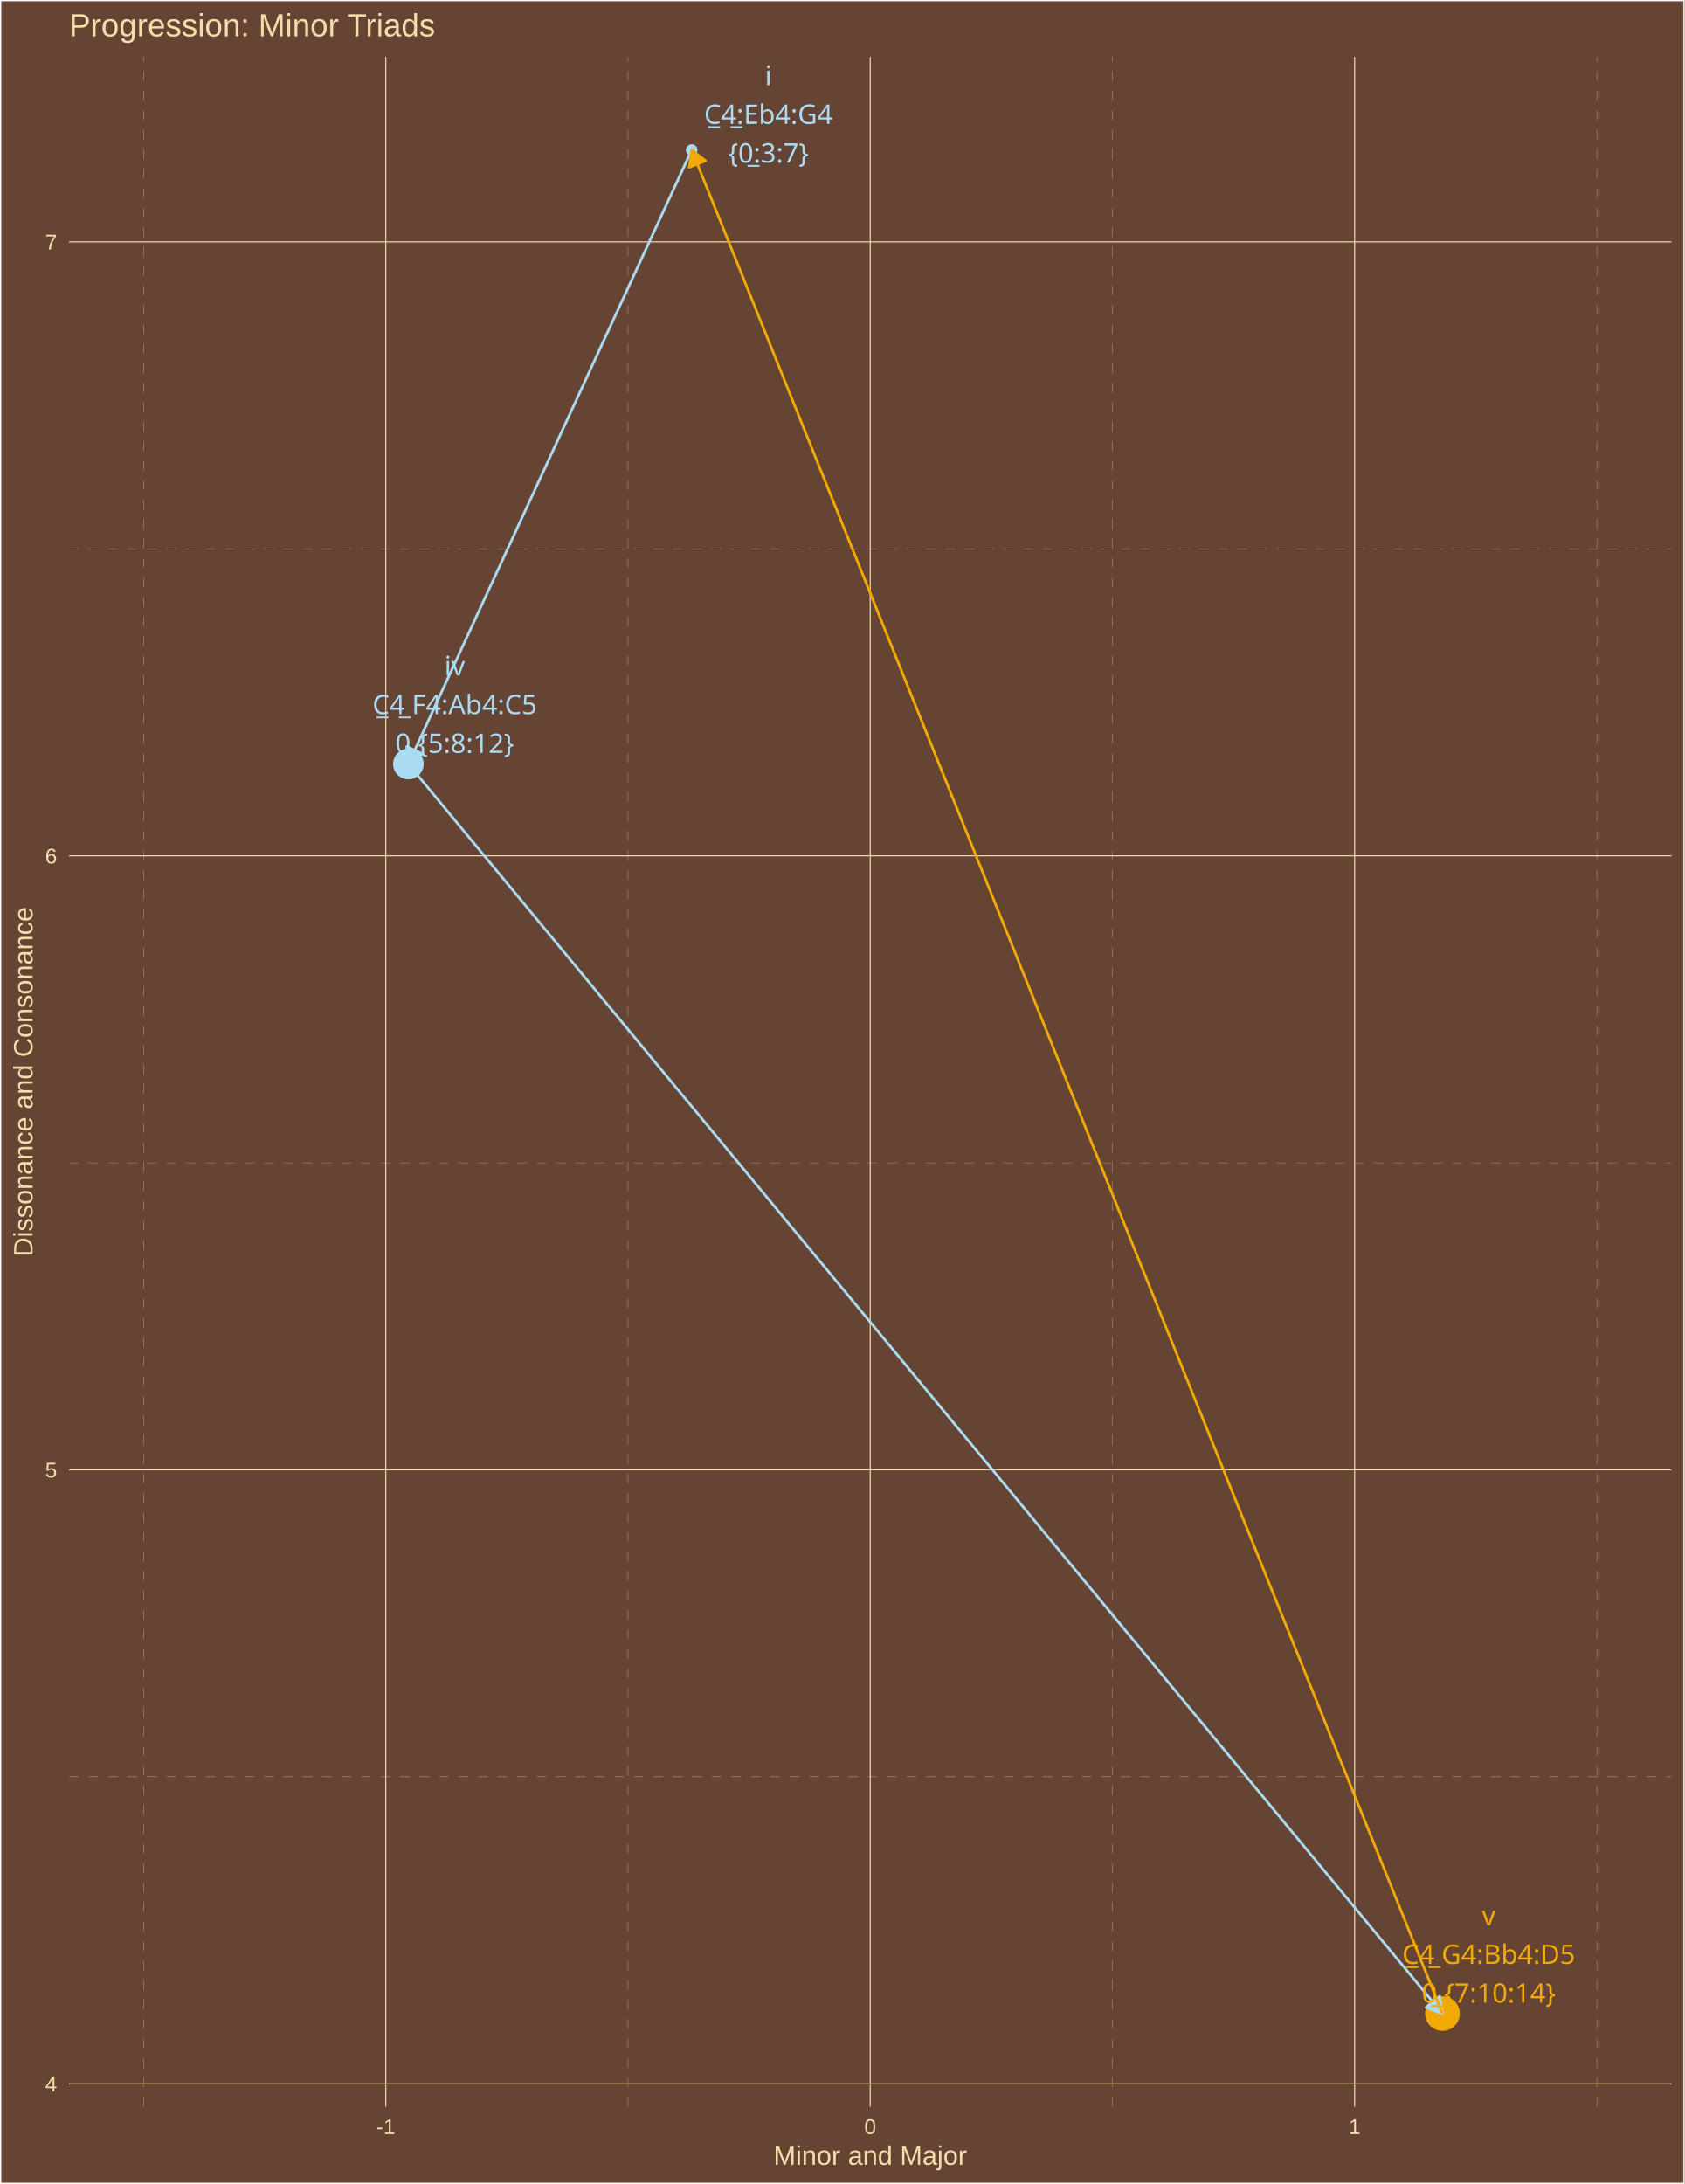
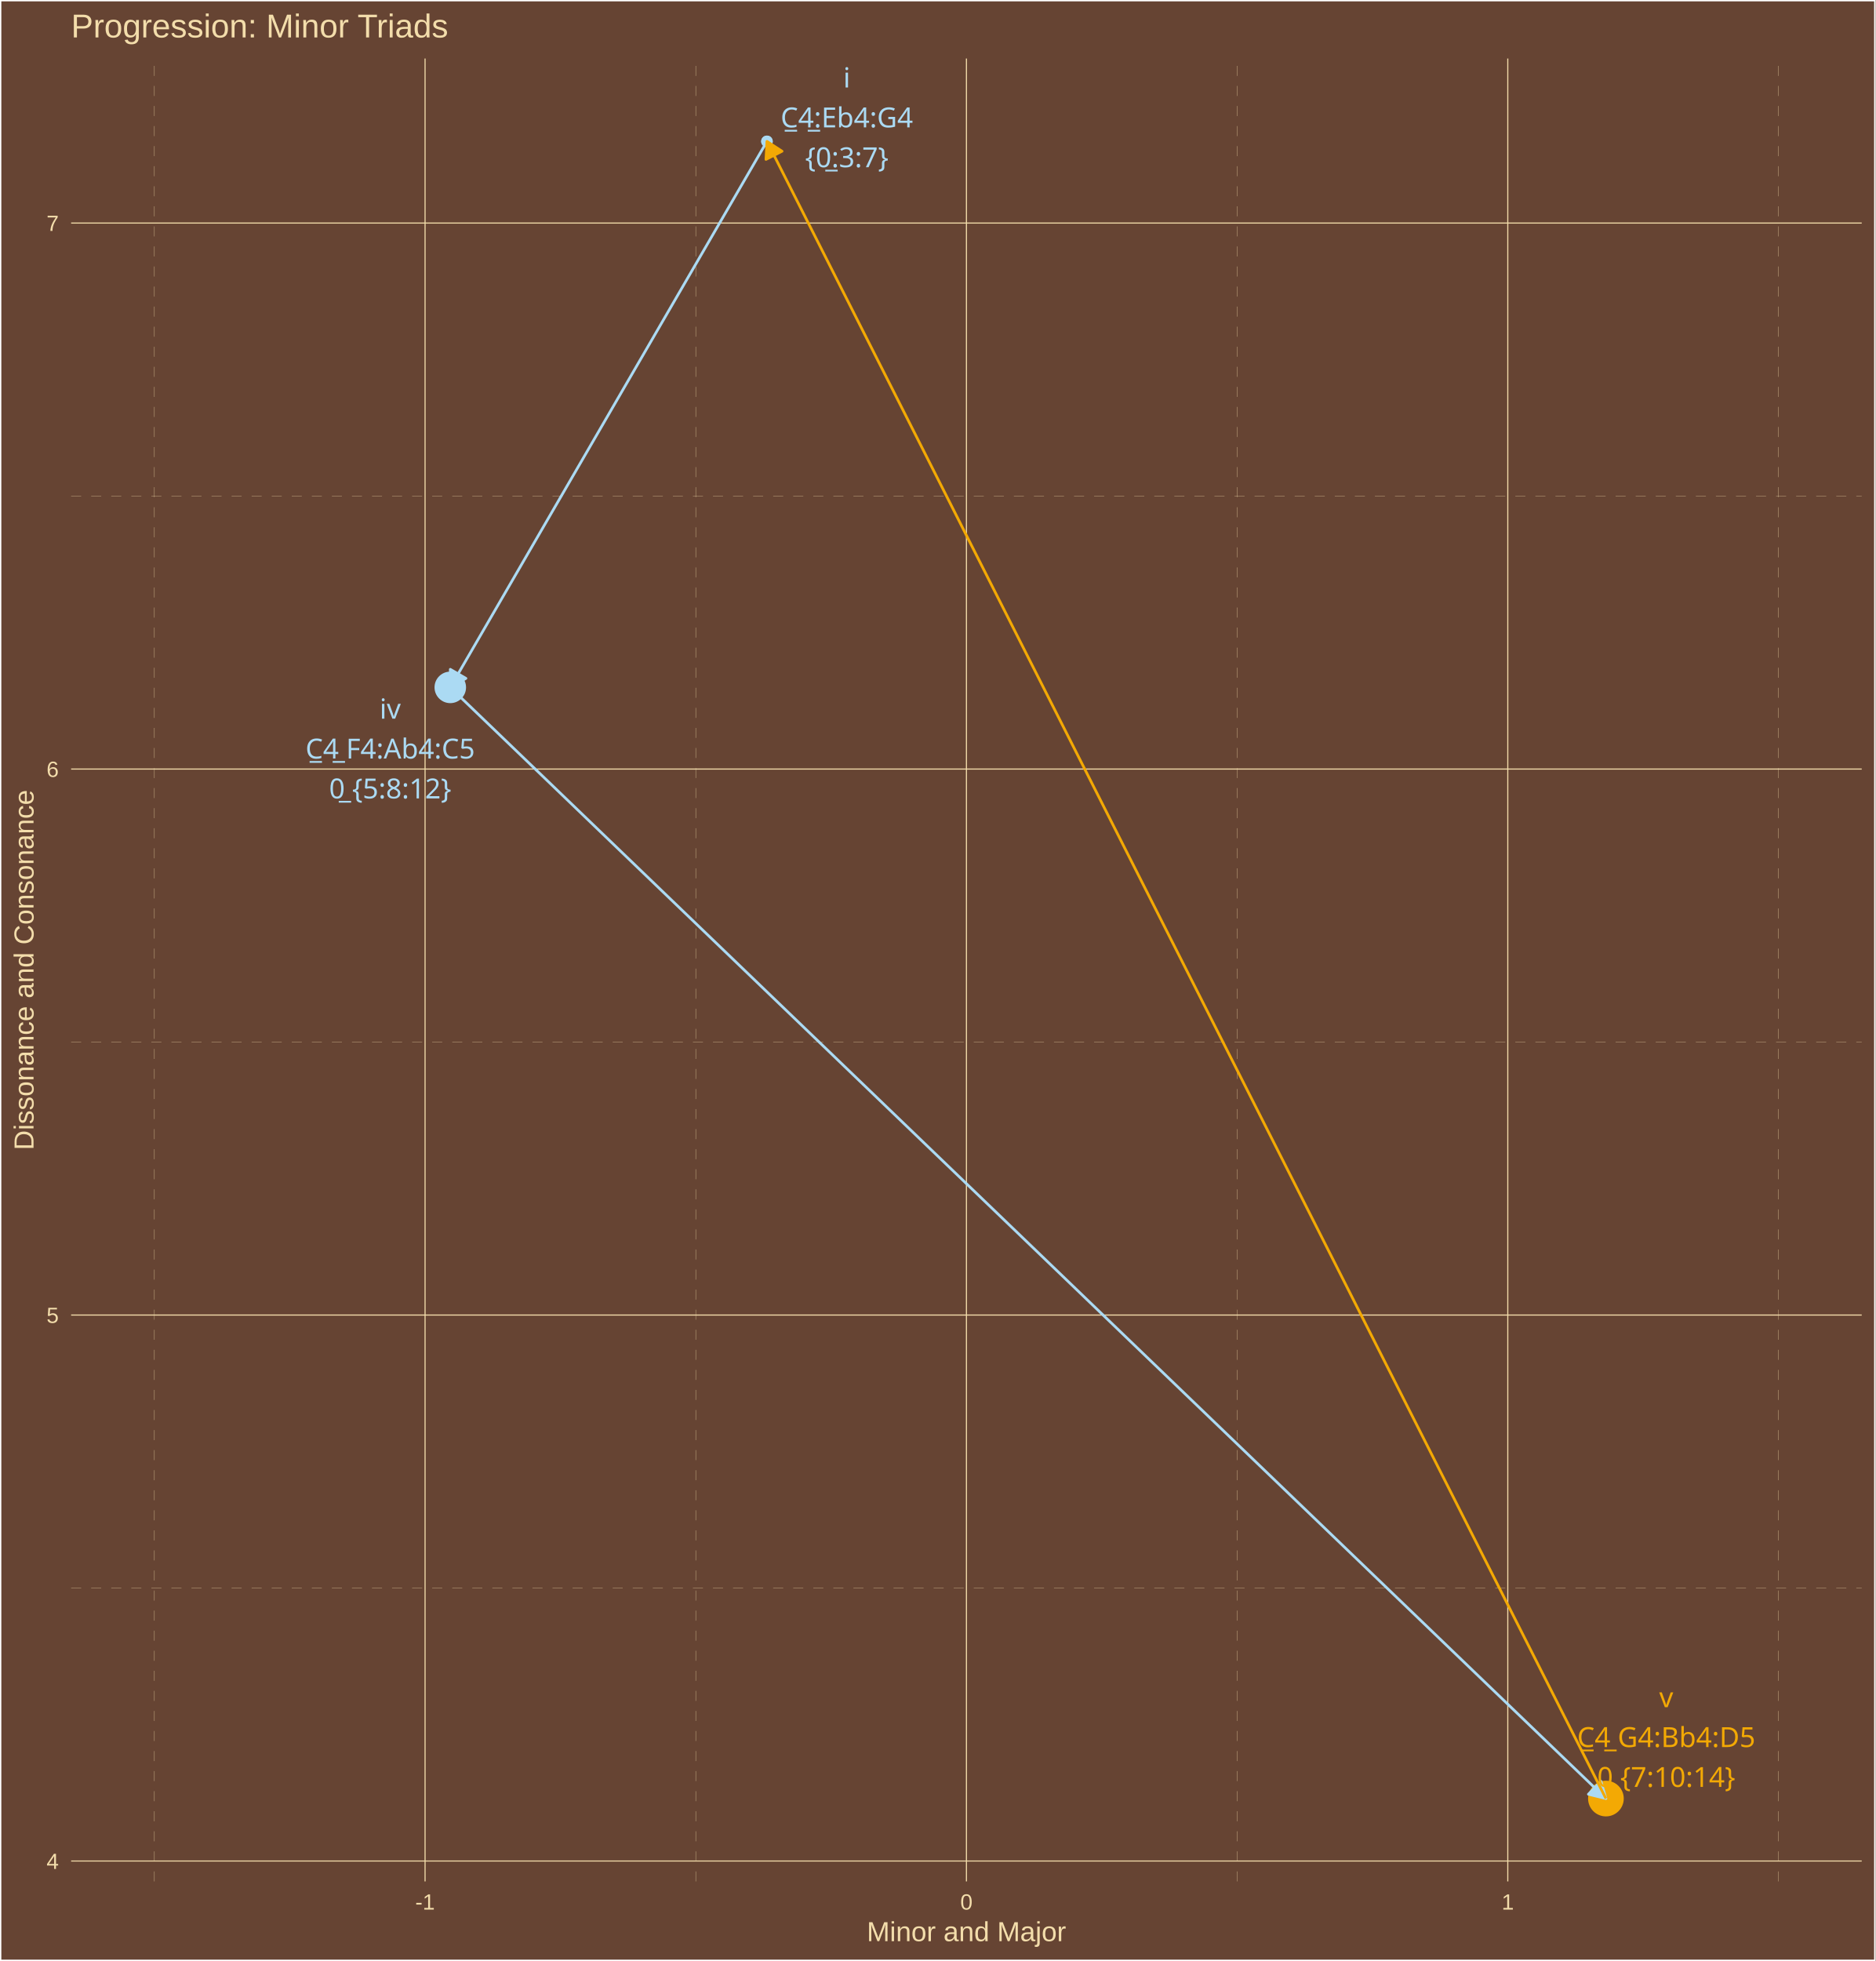
- <svg xmlns="http://www.w3.org/2000/svg" class="svglite" width="692.00pt" height="897.00pt" viewBox="0 0 692.00 897.00">
+ <svg xmlns="http://www.w3.org/2000/svg" class="svglite" width="748.00pt" height="782.00pt" viewBox="0 0 748.00 782.00">
  <defs>
    <style type="text/css">
    .svglite line, .svglite polyline, .svglite polygon, .svglite path, .svglite rect, .svglite circle {
      fill: none;
      stroke: #000000;
      stroke-linecap: round;
      stroke-linejoin: round;
      stroke-miterlimit: 10.00;
    }
    .svglite text {
      white-space: pre;
    }
  </style>
  </defs>
  <rect width="100%" height="100%" style="stroke: none; fill: #664433;" />
  <defs>
-     <clipPath id="cpMC4wMHw2OTIuMDB8MC4wMHw4OTcuMDA=">
-       <rect x="0.00" y="0.00" width="692.00" height="897.00" />
+     <clipPath id="cpMC4wMHw3NDguMDB8MC4wMHw3ODIuMDA=">
+       <rect x="0.00" y="0.00" width="748.00" height="782.00" />
    </clipPath>
  </defs>
-   <g clip-path="url(#cpMC4wMHw2OTIuMDB8MC4wMHw4OTcuMDA=)">
-     <rect x="0.00" y="0" width="692.00" height="897.00" style="stroke-width: 1.07; stroke: #FFFFFF; fill: #664433;" />
+   <g clip-path="url(#cpMC4wMHw3NDguMDB8MC4wMHw3ODIuMDA=)">
+     <rect x="0.00" y="0" width="748.00" height="782.00" style="stroke-width: 1.07; stroke: #FFFFFF; fill: #664433;" />
  </g>
  <defs>
-     <clipPath id="cpMjguMzd8Njg2LjUyfDIzLjM0fDg2NS4yNw==">
-       <rect x="28.37" y="23.34" width="658.15" height="841.93" />
+     <clipPath id="cpMjguMzd8NzQyLjUyfDIzLjM0fDc1MC4yNw==">
+       <rect x="28.37" y="23.34" width="714.15" height="726.93" />
    </clipPath>
  </defs>
-   <g clip-path="url(#cpMjguMzd8Njg2LjUyfDIzLjM0fDg2NS4yNw==)">
-     <rect x="28.37" y="23.34" width="658.15" height="841.93" style="stroke-width: 1.07; stroke: none; fill: #664433;" />
-     <polyline points="28.37,729.76 686.52,729.76 " style="stroke-width: 0.11; stroke: #F3DDAB; stroke-dasharray: 4.00,4.00; stroke-linecap: butt;" />
-     <polyline points="28.37,477.59 686.52,477.59 " style="stroke-width: 0.11; stroke: #F3DDAB; stroke-dasharray: 4.00,4.00; stroke-linecap: butt;" />
-     <polyline points="28.37,225.42 686.52,225.42 " style="stroke-width: 0.11; stroke: #F3DDAB; stroke-dasharray: 4.00,4.00; stroke-linecap: butt;" />
-     <polyline points="58.97,865.27 58.97,23.34 " style="stroke-width: 0.11; stroke: #F3DDAB; stroke-dasharray: 4.00,4.00; stroke-linecap: butt;" />
-     <polyline points="257.96,865.27 257.96,23.34 " style="stroke-width: 0.11; stroke: #F3DDAB; stroke-dasharray: 4.00,4.00; stroke-linecap: butt;" />
-     <polyline points="456.94,865.27 456.94,23.34 " style="stroke-width: 0.11; stroke: #F3DDAB; stroke-dasharray: 4.00,4.00; stroke-linecap: butt;" />
-     <polyline points="655.92,865.27 655.92,23.34 " style="stroke-width: 0.11; stroke: #F3DDAB; stroke-dasharray: 4.00,4.00; stroke-linecap: butt;" />
-     <polyline points="28.37,855.85 686.52,855.85 " style="stroke-width: 0.43; stroke: #F3DDAB; stroke-linecap: butt;" />
-     <polyline points="28.37,603.68 686.52,603.68 " style="stroke-width: 0.43; stroke: #F3DDAB; stroke-linecap: butt;" />
-     <polyline points="28.37,351.50 686.52,351.50 " style="stroke-width: 0.43; stroke: #F3DDAB; stroke-linecap: butt;" />
-     <polyline points="28.37,99.33 686.52,99.33 " style="stroke-width: 0.43; stroke: #F3DDAB; stroke-linecap: butt;" />
-     <polyline points="158.47,865.27 158.47,23.34 " style="stroke-width: 0.43; stroke: #F3DDAB; stroke-linecap: butt;" />
-     <polyline points="357.45,865.27 357.45,23.34 " style="stroke-width: 0.43; stroke: #F3DDAB; stroke-linecap: butt;" />
-     <polyline points="556.43,865.27 556.43,23.34 " style="stroke-width: 0.43; stroke: #F3DDAB; stroke-linecap: butt;" />
-     <circle cx="284.12" cy="61.61" r="1.95" style="stroke-width: 0.71; stroke: #ABDAF3; fill: #ABDAF3;" />
-     <circle cx="167.73" cy="313.78" r="1.95" style="stroke-width: 0.71; stroke: #ABDAF3; fill: #ABDAF3;" />
-     <circle cx="592.50" cy="827.00" r="1.95" style="stroke-width: 0.71; stroke: #F3A904; fill: #F3A904;" />
-     <circle cx="284.12" cy="61.61" r="1.95" style="stroke-width: 0.71; stroke: #ABDAF3; fill: #ABDAF3;" />
-     <circle cx="284.12" cy="61.61" r="1.42" style="stroke-width: 0.71; stroke: #ABDAF3; fill: #ABDAF3;" />
-     <circle cx="167.73" cy="313.78" r="5.93" style="stroke-width: 0.71; stroke: #ABDAF3; fill: #ABDAF3;" />
-     <circle cx="592.50" cy="827.00" r="6.76" style="stroke-width: 0.71; stroke: #F3A904; fill: #F3A904;" />
-     <circle cx="284.12" cy="61.61" r="1.42" style="stroke-width: 0.71; stroke: #ABDAF3; fill: #ABDAF3;" />
-     <line x1="284.12" y1="61.61" x2="167.73" y2="313.78" style="stroke-width: 1.07; stroke: #ABDAF3; stroke-linecap: butt;" />
-     <polygon points="167.07,306.61 167.73,313.78 173.61,309.62 " style="stroke-width: 1.07; stroke: #ABDAF3; stroke-linecap: butt; fill: #ABDAF3;" />
-     <line x1="167.73" y1="313.78" x2="592.50" y2="827.00" style="stroke-width: 1.07; stroke: #ABDAF3; stroke-linecap: butt;" />
-     <polygon points="585.75,824.49 592.50,827.00 591.30,819.90 " style="stroke-width: 1.07; stroke: #ABDAF3; stroke-linecap: butt; fill: #ABDAF3;" />
-     <line x1="592.50" y1="827.00" x2="284.12" y2="61.61" style="stroke-width: 1.07; stroke: #F3A904; stroke-linecap: butt;" />
-     <polygon points="289.79,66.04 284.12,61.61 283.12,68.73 " style="stroke-width: 1.07; stroke: #F3A904; stroke-linecap: butt; fill: #F3A904;" />
-     <text x="315.62" y="34.97" text-anchor="middle" style="font-size: 11.04px;fill: #ABDAF3; font-family: &quot;Arial Unicode MS&quot;;" textLength="2.45px" lengthAdjust="spacingAndGlyphs">i</text>
-     <text x="315.62" y="50.87" text-anchor="middle" style="font-size: 11.04px;fill: #ABDAF3; font-family: &quot;Arial Unicode MS&quot;;" textLength="54.58px" lengthAdjust="spacingAndGlyphs">C̲4̲:Eb4:G4</text>
-     <text x="315.62" y="66.77" text-anchor="middle" style="font-size: 11.04px;fill: #ABDAF3; font-family: &quot;Arial Unicode MS&quot;;" textLength="31.91px" lengthAdjust="spacingAndGlyphs">{0̲:3:7}</text>
-     <text x="186.78" y="277.42" text-anchor="middle" style="font-size: 11.04px;fill: #ABDAF3; font-family: &quot;Arial Unicode MS&quot;;" textLength="7.96px" lengthAdjust="spacingAndGlyphs">iv</text>
-     <text x="186.78" y="293.31" text-anchor="middle" style="font-size: 11.04px;fill: #ABDAF3; font-family: &quot;Arial Unicode MS&quot;;" textLength="69.90px" lengthAdjust="spacingAndGlyphs">C̲4̲ F4:Ab4:C5</text>
-     <text x="186.78" y="309.21" text-anchor="middle" style="font-size: 11.04px;fill: #ABDAF3; font-family: &quot;Arial Unicode MS&quot;;" textLength="47.25px" lengthAdjust="spacingAndGlyphs">0̲ {5:8:12}</text>
-     <text x="611.49" y="790.71" text-anchor="middle" style="font-size: 11.04px;fill: #F3A904; font-family: &quot;Arial Unicode MS&quot;;" textLength="5.52px" lengthAdjust="spacingAndGlyphs">v</text>
-     <text x="611.49" y="806.61" text-anchor="middle" style="font-size: 11.04px;fill: #F3A904; font-family: &quot;Arial Unicode MS&quot;;" textLength="71.74px" lengthAdjust="spacingAndGlyphs">C̲4̲ G4:Bb4:D5</text>
-     <text x="611.49" y="822.51" text-anchor="middle" style="font-size: 11.04px;fill: #F3A904; font-family: &quot;Arial Unicode MS&quot;;" textLength="53.38px" lengthAdjust="spacingAndGlyphs">0̲ {7:10:14}</text>
+   <g clip-path="url(#cpMjguMzd8NzQyLjUyfDIzLjM0fDc1MC4yNw==)">
+     <rect x="28.37" y="23.34" width="714.15" height="726.93" style="stroke-width: 1.07; stroke: none; fill: #664433;" />
+     <polyline points="28.37,633.27 742.52,633.27 " style="stroke-width: 0.11; stroke: #F3DDAB; stroke-dasharray: 4.00,4.00; stroke-linecap: butt;" />
+     <polyline points="28.37,415.54 742.52,415.54 " style="stroke-width: 0.11; stroke: #F3DDAB; stroke-dasharray: 4.00,4.00; stroke-linecap: butt;" />
+     <polyline points="28.37,197.81 742.52,197.81 " style="stroke-width: 0.11; stroke: #F3DDAB; stroke-dasharray: 4.00,4.00; stroke-linecap: butt;" />
+     <polyline points="61.58,750.27 61.58,23.34 " style="stroke-width: 0.11; stroke: #F3DDAB; stroke-dasharray: 4.00,4.00; stroke-linecap: butt;" />
+     <polyline points="277.49,750.27 277.49,23.34 " style="stroke-width: 0.11; stroke: #F3DDAB; stroke-dasharray: 4.00,4.00; stroke-linecap: butt;" />
+     <polyline points="493.40,750.27 493.40,23.34 " style="stroke-width: 0.11; stroke: #F3DDAB; stroke-dasharray: 4.00,4.00; stroke-linecap: butt;" />
+     <polyline points="709.31,750.27 709.31,23.34 " style="stroke-width: 0.11; stroke: #F3DDAB; stroke-dasharray: 4.00,4.00; stroke-linecap: butt;" />
+     <polyline points="28.37,742.13 742.52,742.13 " style="stroke-width: 0.43; stroke: #F3DDAB; stroke-linecap: butt;" />
+     <polyline points="28.37,524.41 742.52,524.41 " style="stroke-width: 0.43; stroke: #F3DDAB; stroke-linecap: butt;" />
+     <polyline points="28.37,306.68 742.52,306.68 " style="stroke-width: 0.43; stroke: #F3DDAB; stroke-linecap: butt;" />
+     <polyline points="28.37,88.95 742.52,88.95 " style="stroke-width: 0.43; stroke: #F3DDAB; stroke-linecap: butt;" />
+     <polyline points="169.53,750.27 169.53,23.34 " style="stroke-width: 0.43; stroke: #F3DDAB; stroke-linecap: butt;" />
+     <polyline points="385.45,750.27 385.45,23.34 " style="stroke-width: 0.43; stroke: #F3DDAB; stroke-linecap: butt;" />
+     <polyline points="601.36,750.27 601.36,23.34 " style="stroke-width: 0.43; stroke: #F3DDAB; stroke-linecap: butt;" />
+     <circle cx="305.89" cy="56.38" r="1.95" style="stroke-width: 0.71; stroke: #ABDAF3; fill: #ABDAF3;" />
+     <circle cx="179.59" cy="274.11" r="1.95" style="stroke-width: 0.71; stroke: #ABDAF3; fill: #ABDAF3;" />
+     <circle cx="640.50" cy="717.22" r="1.95" style="stroke-width: 0.71; stroke: #F3A904; fill: #F3A904;" />
+     <circle cx="305.89" cy="56.38" r="1.95" style="stroke-width: 0.71; stroke: #ABDAF3; fill: #ABDAF3;" />
+     <circle cx="305.89" cy="56.38" r="1.42" style="stroke-width: 0.71; stroke: #ABDAF3; fill: #ABDAF3;" />
+     <circle cx="179.59" cy="274.11" r="5.93" style="stroke-width: 0.71; stroke: #ABDAF3; fill: #ABDAF3;" />
+     <circle cx="640.50" cy="717.22" r="6.76" style="stroke-width: 0.71; stroke: #F3A904; fill: #F3A904;" />
+     <circle cx="305.89" cy="56.38" r="1.42" style="stroke-width: 0.71; stroke: #ABDAF3; fill: #ABDAF3;" />
+     <line x1="305.89" y1="56.38" x2="179.59" y2="274.11" style="stroke-width: 1.07; stroke: #ABDAF3; stroke-linecap: butt;" />
+     <polygon points="179.60,266.91 179.59,274.11 185.83,270.52 " style="stroke-width: 1.07; stroke: #ABDAF3; stroke-linecap: butt; fill: #ABDAF3;" />
+     <line x1="179.59" y1="274.11" x2="640.50" y2="717.22" style="stroke-width: 1.07; stroke: #ABDAF3; stroke-linecap: butt;" />
+     <polygon points="633.51,715.50 640.50,717.22 638.50,710.31 " style="stroke-width: 1.07; stroke: #ABDAF3; stroke-linecap: butt; fill: #ABDAF3;" />
+     <line x1="640.50" y1="717.22" x2="305.89" y2="56.38" style="stroke-width: 1.07; stroke: #F3A904; stroke-linecap: butt;" />
+     <polygon points="311.91,60.31 305.89,56.38 305.49,63.57 " style="stroke-width: 1.07; stroke: #F3A904; stroke-linecap: butt; fill: #F3A904;" />
+     <text x="337.74" y="34.89" text-anchor="middle" style="font-size: 11.04px;fill: #ABDAF3; font-family: &quot;Arial Unicode MS&quot;;" textLength="2.45px" lengthAdjust="spacingAndGlyphs">i</text>
+     <text x="337.74" y="50.79" text-anchor="middle" style="font-size: 11.04px;fill: #ABDAF3; font-family: &quot;Arial Unicode MS&quot;;" textLength="54.58px" lengthAdjust="spacingAndGlyphs">C̲4̲:Eb4:G4</text>
+     <text x="337.74" y="66.68" text-anchor="middle" style="font-size: 11.04px;fill: #ABDAF3; font-family: &quot;Arial Unicode MS&quot;;" textLength="31.91px" lengthAdjust="spacingAndGlyphs">{0̲:3:7}</text>
+     <text x="155.63" y="286.58" text-anchor="middle" style="font-size: 11.04px;fill: #ABDAF3; font-family: &quot;Arial Unicode MS&quot;;" textLength="7.96px" lengthAdjust="spacingAndGlyphs">iv</text>
+     <text x="155.63" y="302.48" text-anchor="middle" style="font-size: 11.04px;fill: #ABDAF3; font-family: &quot;Arial Unicode MS&quot;;" textLength="69.90px" lengthAdjust="spacingAndGlyphs">C̲4̲ F4:Ab4:C5</text>
+     <text x="155.63" y="318.38" text-anchor="middle" style="font-size: 11.04px;fill: #ABDAF3; font-family: &quot;Arial Unicode MS&quot;;" textLength="47.25px" lengthAdjust="spacingAndGlyphs">0̲ {5:8:12}</text>
+     <text x="664.56" y="680.79" text-anchor="middle" style="font-size: 11.04px;fill: #F3A904; font-family: &quot;Arial Unicode MS&quot;;" textLength="5.52px" lengthAdjust="spacingAndGlyphs">v</text>
+     <text x="664.56" y="696.68" text-anchor="middle" style="font-size: 11.04px;fill: #F3A904; font-family: &quot;Arial Unicode MS&quot;;" textLength="71.74px" lengthAdjust="spacingAndGlyphs">C̲4̲ G4:Bb4:D5</text>
+     <text x="664.56" y="712.58" text-anchor="middle" style="font-size: 11.04px;fill: #F3A904; font-family: &quot;Arial Unicode MS&quot;;" textLength="53.38px" lengthAdjust="spacingAndGlyphs">0̲ {7:10:14}</text>
  </g>
-   <g clip-path="url(#cpMC4wMHw2OTIuMDB8MC4wMHw4OTcuMDA=)">
-     <text x="23.44" y="859.00" text-anchor="end" style="font-size: 8.80px;fill: #F3DDAB; font-family: &quot;Arial&quot;;" textLength="4.90px" lengthAdjust="spacingAndGlyphs">4</text>
-     <text x="23.44" y="606.83" text-anchor="end" style="font-size: 8.80px;fill: #F3DDAB; font-family: &quot;Arial&quot;;" textLength="4.90px" lengthAdjust="spacingAndGlyphs">5</text>
-     <text x="23.44" y="354.66" text-anchor="end" style="font-size: 8.80px;fill: #F3DDAB; font-family: &quot;Arial&quot;;" textLength="4.90px" lengthAdjust="spacingAndGlyphs">6</text>
-     <text x="23.44" y="102.48" text-anchor="end" style="font-size: 8.80px;fill: #F3DDAB; font-family: &quot;Arial&quot;;" textLength="4.90px" lengthAdjust="spacingAndGlyphs">7</text>
-     <text x="158.47" y="876.50" text-anchor="middle" style="font-size: 8.80px;fill: #F3DDAB; font-family: &quot;Arial&quot;;" textLength="7.83px" lengthAdjust="spacingAndGlyphs">-1</text>
-     <text x="357.45" y="876.50" text-anchor="middle" style="font-size: 8.80px;fill: #F3DDAB; font-family: &quot;Arial&quot;;" textLength="4.90px" lengthAdjust="spacingAndGlyphs">0</text>
-     <text x="556.43" y="876.50" text-anchor="middle" style="font-size: 8.80px;fill: #F3DDAB; font-family: &quot;Arial&quot;;" textLength="4.90px" lengthAdjust="spacingAndGlyphs">1</text>
-     <text x="357.45" y="889.09" text-anchor="middle" style="font-size: 11.00px;fill: #F3DDAB; font-family: &quot;Arial&quot;;" textLength="79.49px" lengthAdjust="spacingAndGlyphs">Minor and Major</text>
-     <text transform="translate(13.37,444.30) rotate(-90)" text-anchor="middle" style="font-size: 11.00px;fill: #F3DDAB; font-family: &quot;Arial&quot;;" textLength="143.73px" lengthAdjust="spacingAndGlyphs">Dissonance and Consonance</text>
+   <g clip-path="url(#cpMC4wMHw3NDguMDB8MC4wMHw3ODIuMDA=)">
+     <text x="23.44" y="745.29" text-anchor="end" style="font-size: 8.80px;fill: #F3DDAB; font-family: &quot;Arial&quot;;" textLength="4.90px" lengthAdjust="spacingAndGlyphs">4</text>
+     <text x="23.44" y="527.56" text-anchor="end" style="font-size: 8.80px;fill: #F3DDAB; font-family: &quot;Arial&quot;;" textLength="4.90px" lengthAdjust="spacingAndGlyphs">5</text>
+     <text x="23.44" y="309.83" text-anchor="end" style="font-size: 8.80px;fill: #F3DDAB; font-family: &quot;Arial&quot;;" textLength="4.90px" lengthAdjust="spacingAndGlyphs">6</text>
+     <text x="23.44" y="92.10" text-anchor="end" style="font-size: 8.80px;fill: #F3DDAB; font-family: &quot;Arial&quot;;" textLength="4.90px" lengthAdjust="spacingAndGlyphs">7</text>
+     <text x="169.53" y="761.50" text-anchor="middle" style="font-size: 8.80px;fill: #F3DDAB; font-family: &quot;Arial&quot;;" textLength="7.83px" lengthAdjust="spacingAndGlyphs">-1</text>
+     <text x="385.45" y="761.50" text-anchor="middle" style="font-size: 8.80px;fill: #F3DDAB; font-family: &quot;Arial&quot;;" textLength="4.90px" lengthAdjust="spacingAndGlyphs">0</text>
+     <text x="601.36" y="761.50" text-anchor="middle" style="font-size: 8.80px;fill: #F3DDAB; font-family: &quot;Arial&quot;;" textLength="4.90px" lengthAdjust="spacingAndGlyphs">1</text>
+     <text x="385.45" y="774.09" text-anchor="middle" style="font-size: 11.00px;fill: #F3DDAB; font-family: &quot;Arial&quot;;" textLength="79.49px" lengthAdjust="spacingAndGlyphs">Minor and Major</text>
+     <text transform="translate(13.37,386.80) rotate(-90)" text-anchor="middle" style="font-size: 11.00px;fill: #F3DDAB; font-family: &quot;Arial&quot;;" textLength="143.73px" lengthAdjust="spacingAndGlyphs">Dissonance and Consonance</text>
    <text x="28.37" y="14.94" style="font-size: 13.20px;fill: #F3DDAB; font-family: &quot;Arial&quot;;" textLength="151.01px" lengthAdjust="spacingAndGlyphs">Progression: Minor Triads</text>
  </g>
</svg>
